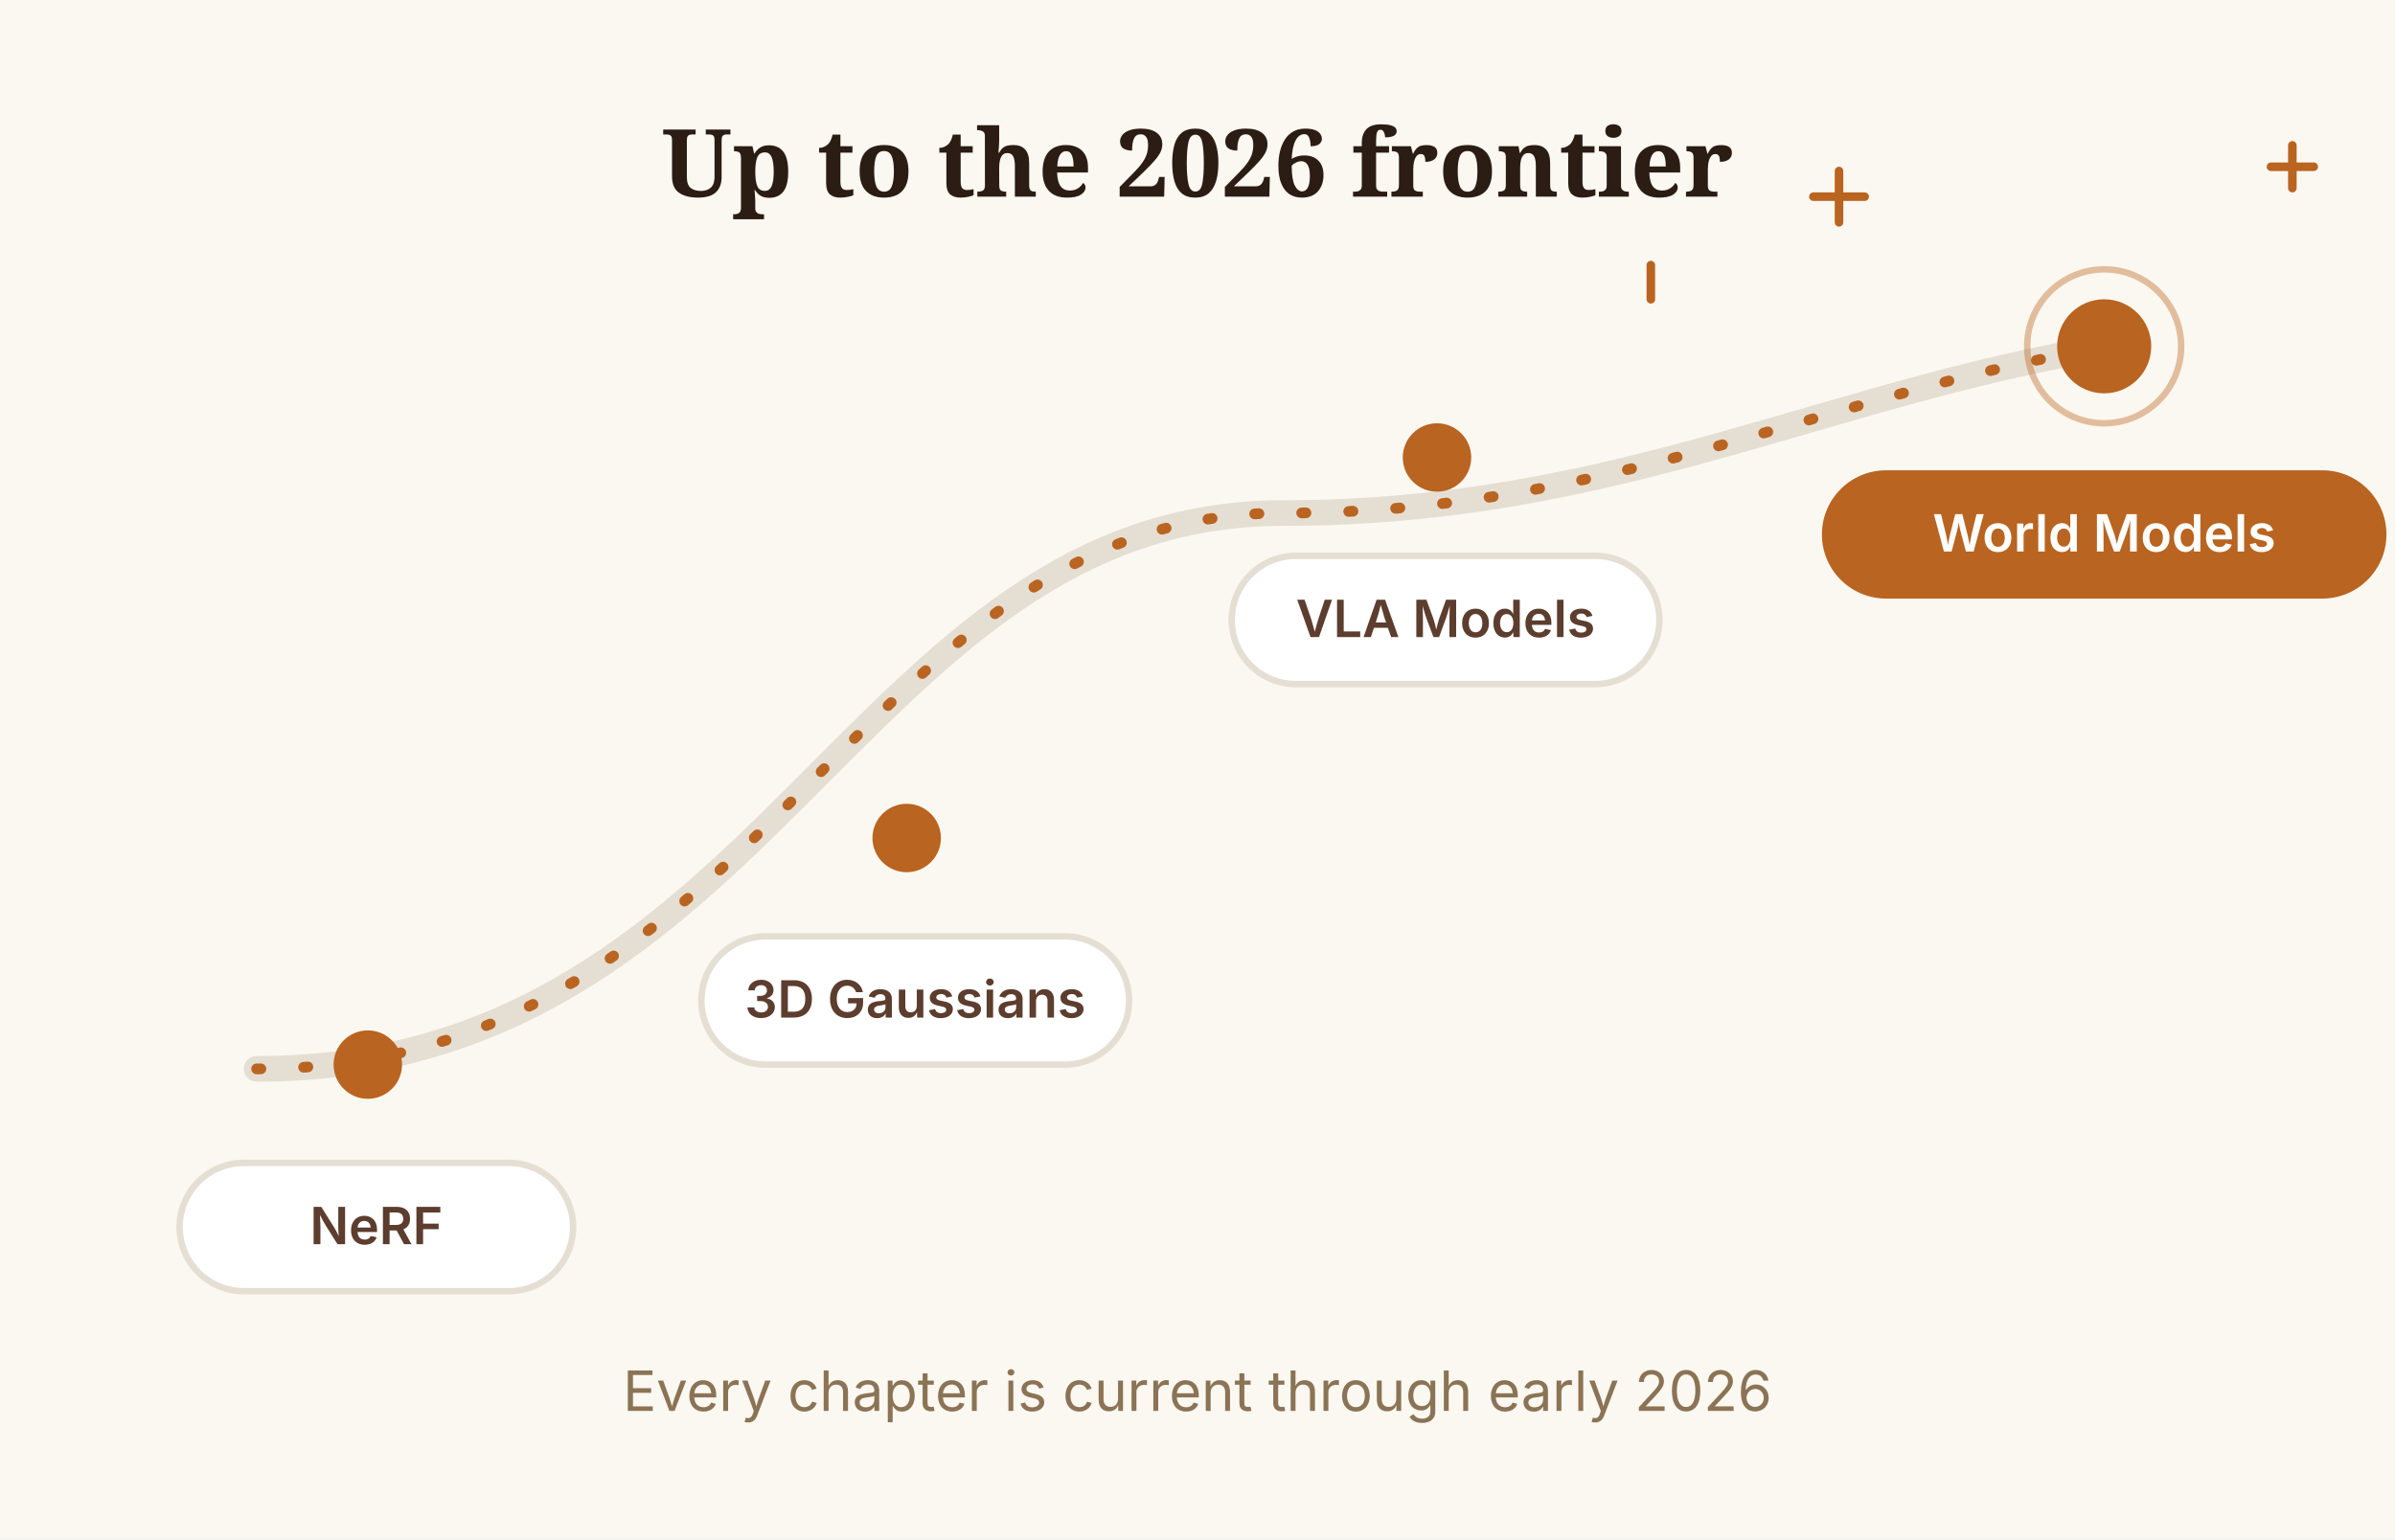
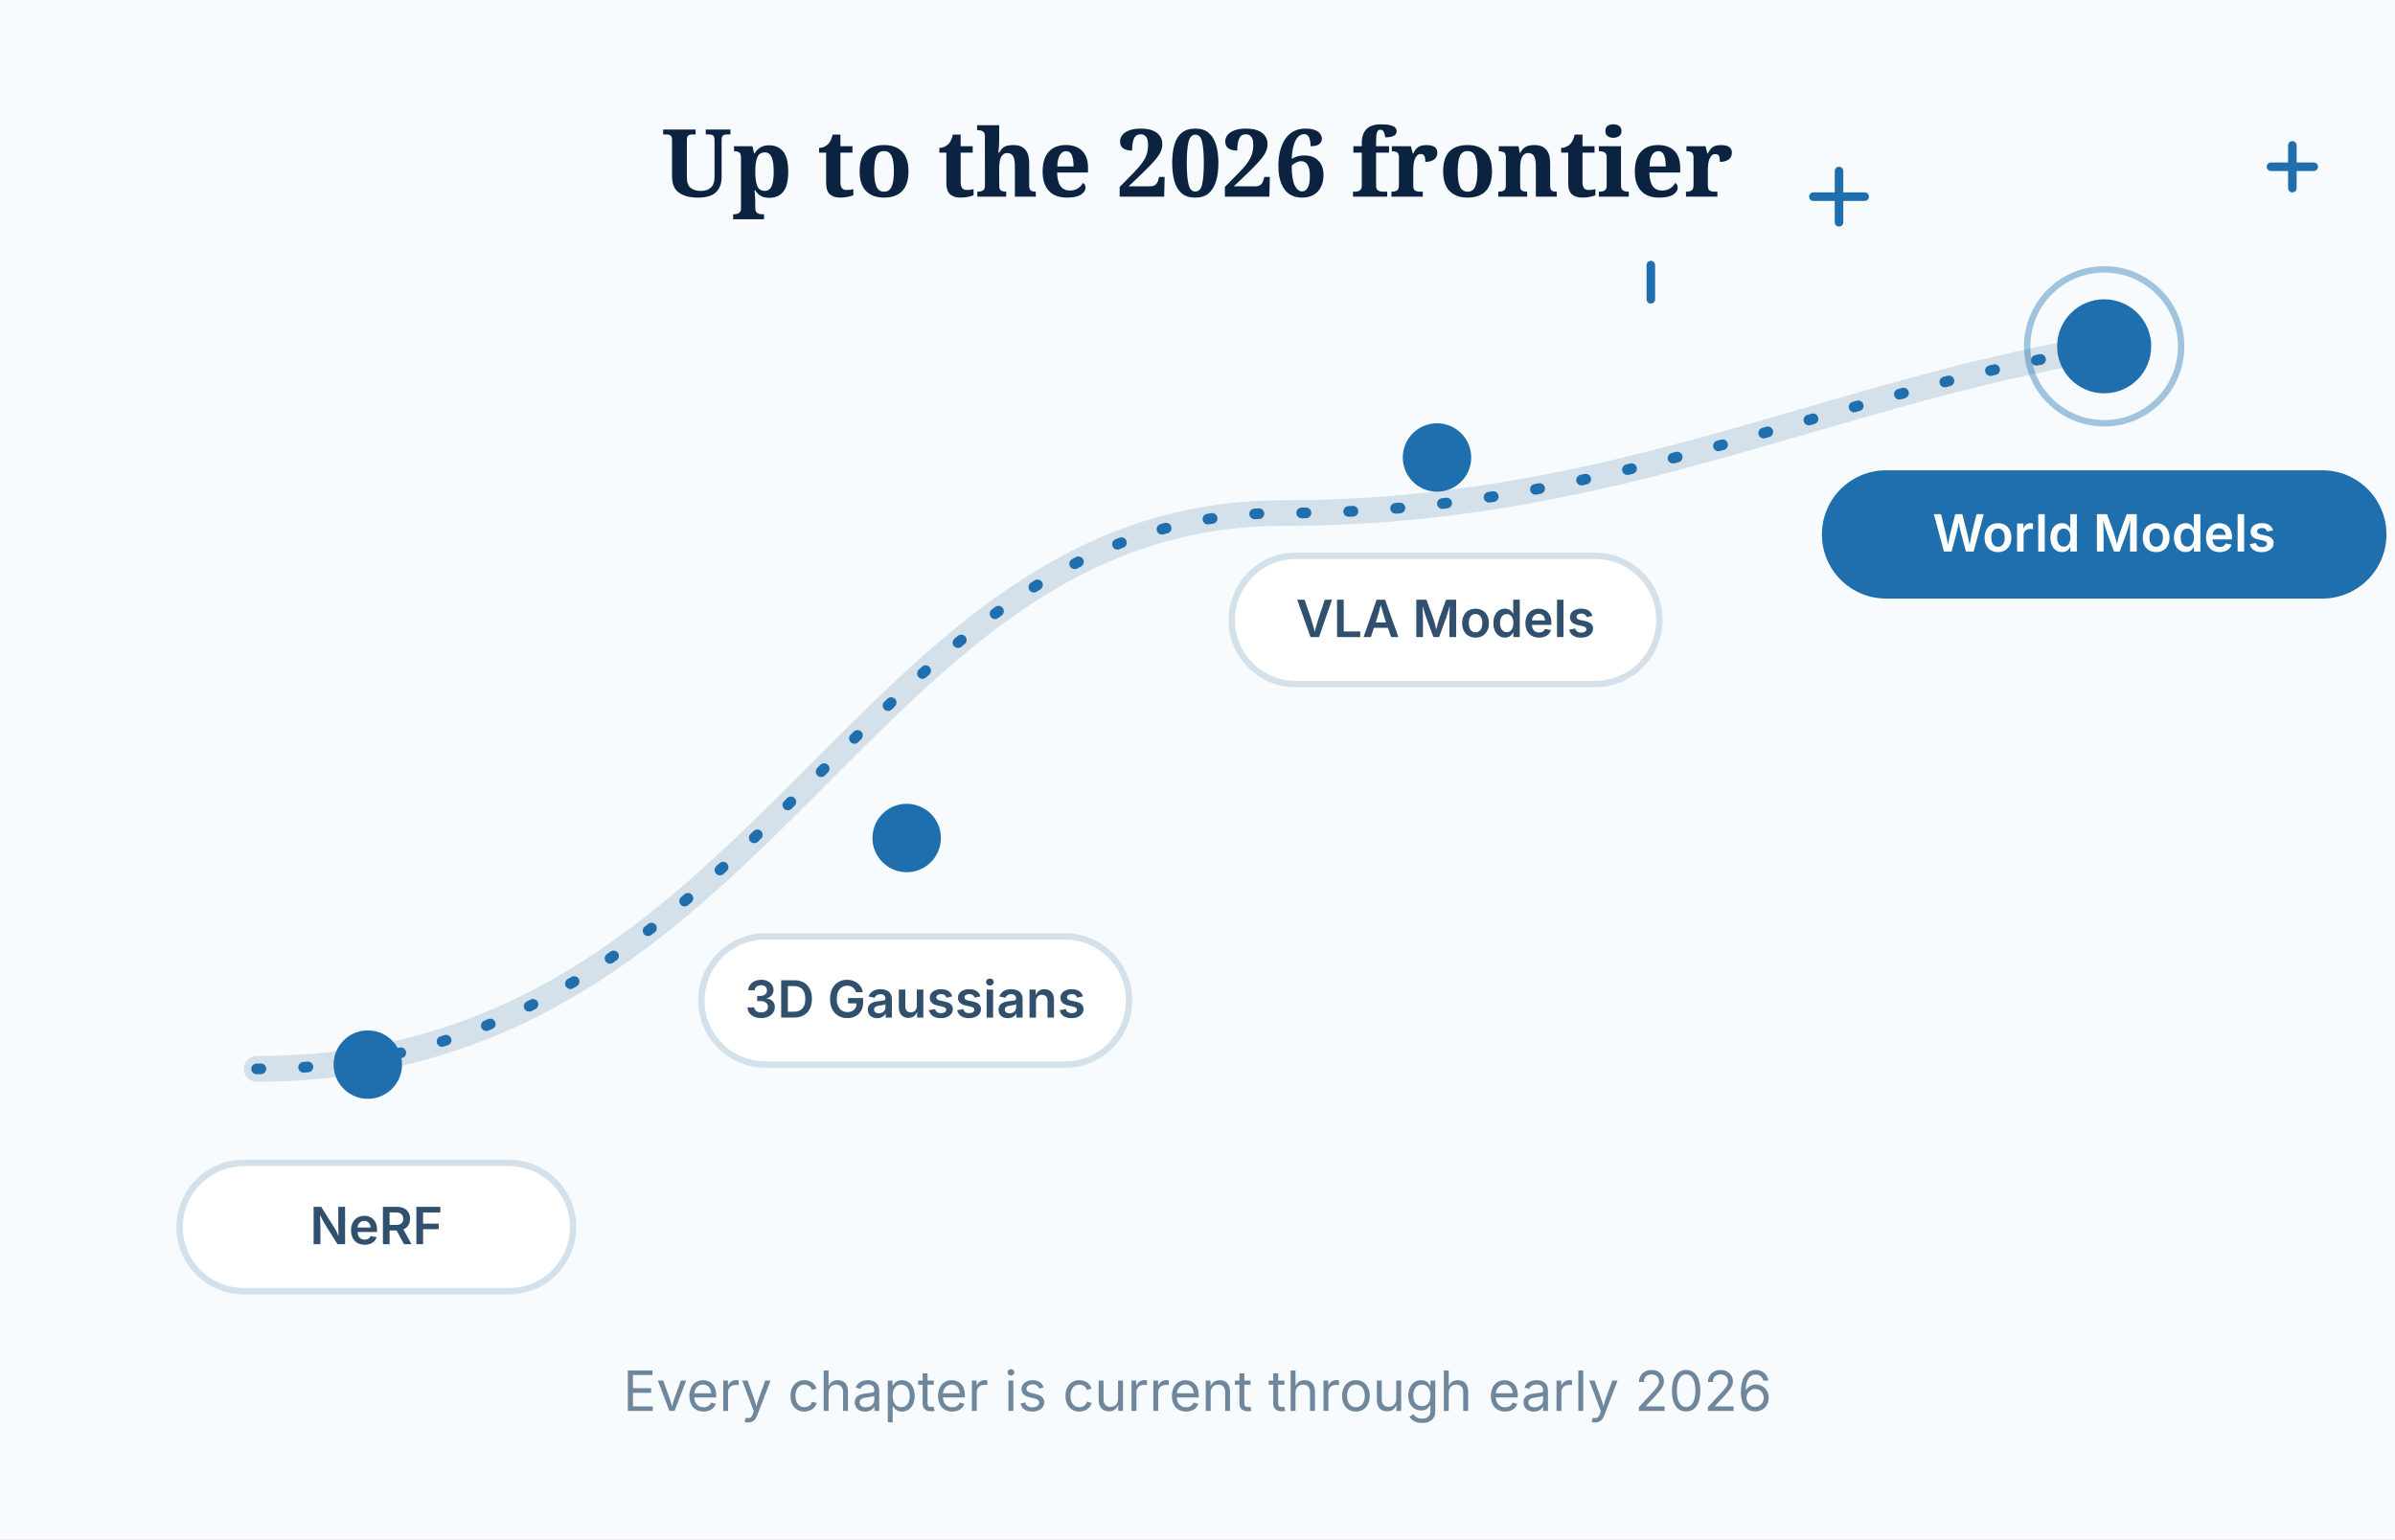
<svg xmlns="http://www.w3.org/2000/svg" viewBox="0 0 560 360" fill="none">
-   <rect width="560" height="360" fill="#FBF8F1" />
-   <text x="280" y="46" font-family="Georgia, serif" font-size="22" font-weight="700" fill="#2B1D14" text-anchor="middle">Up to the 2026 frontier</text>
-   <path d="M 60,250 C 180,250 200,120 300,120 C 380,120 430,90 500,80" stroke="#E5DED3" stroke-width="6" stroke-linecap="round" />
-   <path d="M 60,250 C 180,250 200,120 300,120 C 380,120 430,90 500,80" stroke="#B96420" stroke-width="2.5" stroke-linecap="round" stroke-dasharray="1 10" />
+   <rect width="560" height="360" fill="#F7FBFD" />
+   <text x="280" y="46" font-family="Georgia, serif" font-size="22" font-weight="700" fill="#0B2340" text-anchor="middle">Up to the 2026 frontier</text>
+   <path d="M 60,250 C 180,250 200,120 300,120 C 380,120 430,90 500,80" stroke="#D4E1EB" stroke-width="6" stroke-linecap="round" />
+   <path d="M 60,250 C 180,250 200,120 300,120 C 380,120 430,90 500,80" stroke="#1F6FAE" stroke-width="2.5" stroke-linecap="round" stroke-dasharray="1 10" />
  <g>
-     <circle cx="86" cy="249" r="8" fill="#B96420" />
-     <rect x="42" y="272" width="92" height="30" rx="15" fill="#FFFFFF" stroke="#E5DED3" stroke-width="1.5" />
-     <text x="88" y="291" font-family="-apple-system, system-ui, sans-serif" font-size="12" font-weight="600" fill="#5C3D2E" text-anchor="middle">NeRF</text>
+     <circle cx="86" cy="249" r="8" fill="#1F6FAE" />
+     <rect x="42" y="272" width="92" height="30" rx="15" fill="#FFFFFF" stroke="#D4E1EB" stroke-width="1.5" />
+     <text x="88" y="291" font-family="-apple-system, system-ui, sans-serif" font-size="12" font-weight="600" fill="#31506D" text-anchor="middle">NeRF</text>
  </g>
  <g>
-     <circle cx="212" cy="196" r="8" fill="#B96420" />
-     <rect x="164" y="219" width="100" height="30" rx="15" fill="#FFFFFF" stroke="#E5DED3" stroke-width="1.5" />
-     <text x="214" y="238" font-family="-apple-system, system-ui, sans-serif" font-size="12" font-weight="600" fill="#5C3D2E" text-anchor="middle">3D Gaussians</text>
+     <circle cx="212" cy="196" r="8" fill="#1F6FAE" />
+     <rect x="164" y="219" width="100" height="30" rx="15" fill="#FFFFFF" stroke="#D4E1EB" stroke-width="1.5" />
+     <text x="214" y="238" font-family="-apple-system, system-ui, sans-serif" font-size="12" font-weight="600" fill="#31506D" text-anchor="middle">3D Gaussians</text>
  </g>
  <g>
-     <circle cx="336" cy="107" r="8" fill="#B96420" />
-     <rect x="288" y="130" width="100" height="30" rx="15" fill="#FFFFFF" stroke="#E5DED3" stroke-width="1.5" />
-     <text x="338" y="149" font-family="-apple-system, system-ui, sans-serif" font-size="12" font-weight="600" fill="#5C3D2E" text-anchor="middle">VLA Models</text>
+     <circle cx="336" cy="107" r="8" fill="#1F6FAE" />
+     <rect x="288" y="130" width="100" height="30" rx="15" fill="#FFFFFF" stroke="#D4E1EB" stroke-width="1.5" />
+     <text x="338" y="149" font-family="-apple-system, system-ui, sans-serif" font-size="12" font-weight="600" fill="#31506D" text-anchor="middle">VLA Models</text>
  </g>
  <g>
-     <circle cx="492" cy="81" r="11" fill="#B96420" />
-     <circle cx="492" cy="81" r="18" fill="none" stroke="#B96420" stroke-width="1.5" opacity="0.4" />
-     <rect x="426" y="110" width="132" height="30" rx="15" fill="#B96420" />
+     <circle cx="492" cy="81" r="11" fill="#1F6FAE" />
+     <circle cx="492" cy="81" r="18" fill="none" stroke="#1F6FAE" stroke-width="1.5" opacity="0.4" />
+     <rect x="426" y="110" width="132" height="30" rx="15" fill="#1F6FAE" />
    <text x="492" y="129" font-family="-apple-system, system-ui, sans-serif" font-size="12" font-weight="600" fill="#FFFFFF" text-anchor="middle">World Models</text>
  </g>
-   <g stroke="#B96420" stroke-width="2" stroke-linecap="round">
+   <g stroke="#1F6FAE" stroke-width="2" stroke-linecap="round">
    <path d="M 430,52 L 430,40" />
    <path d="M 424,46 L 436,46" />
    <path d="M 536,44 L 536,34" />
    <path d="M 531,39 L 541,39" />
    <path d="M 386,70 L 386,62" />
  </g>
-   <text x="280" y="330" font-family="-apple-system, system-ui, sans-serif" font-size="13" fill="#8B7355" text-anchor="middle">Every chapter is current through early 2026</text>
+   <text x="280" y="330" font-family="-apple-system, system-ui, sans-serif" font-size="13" fill="#6F879D" text-anchor="middle">Every chapter is current through early 2026</text>
</svg>
